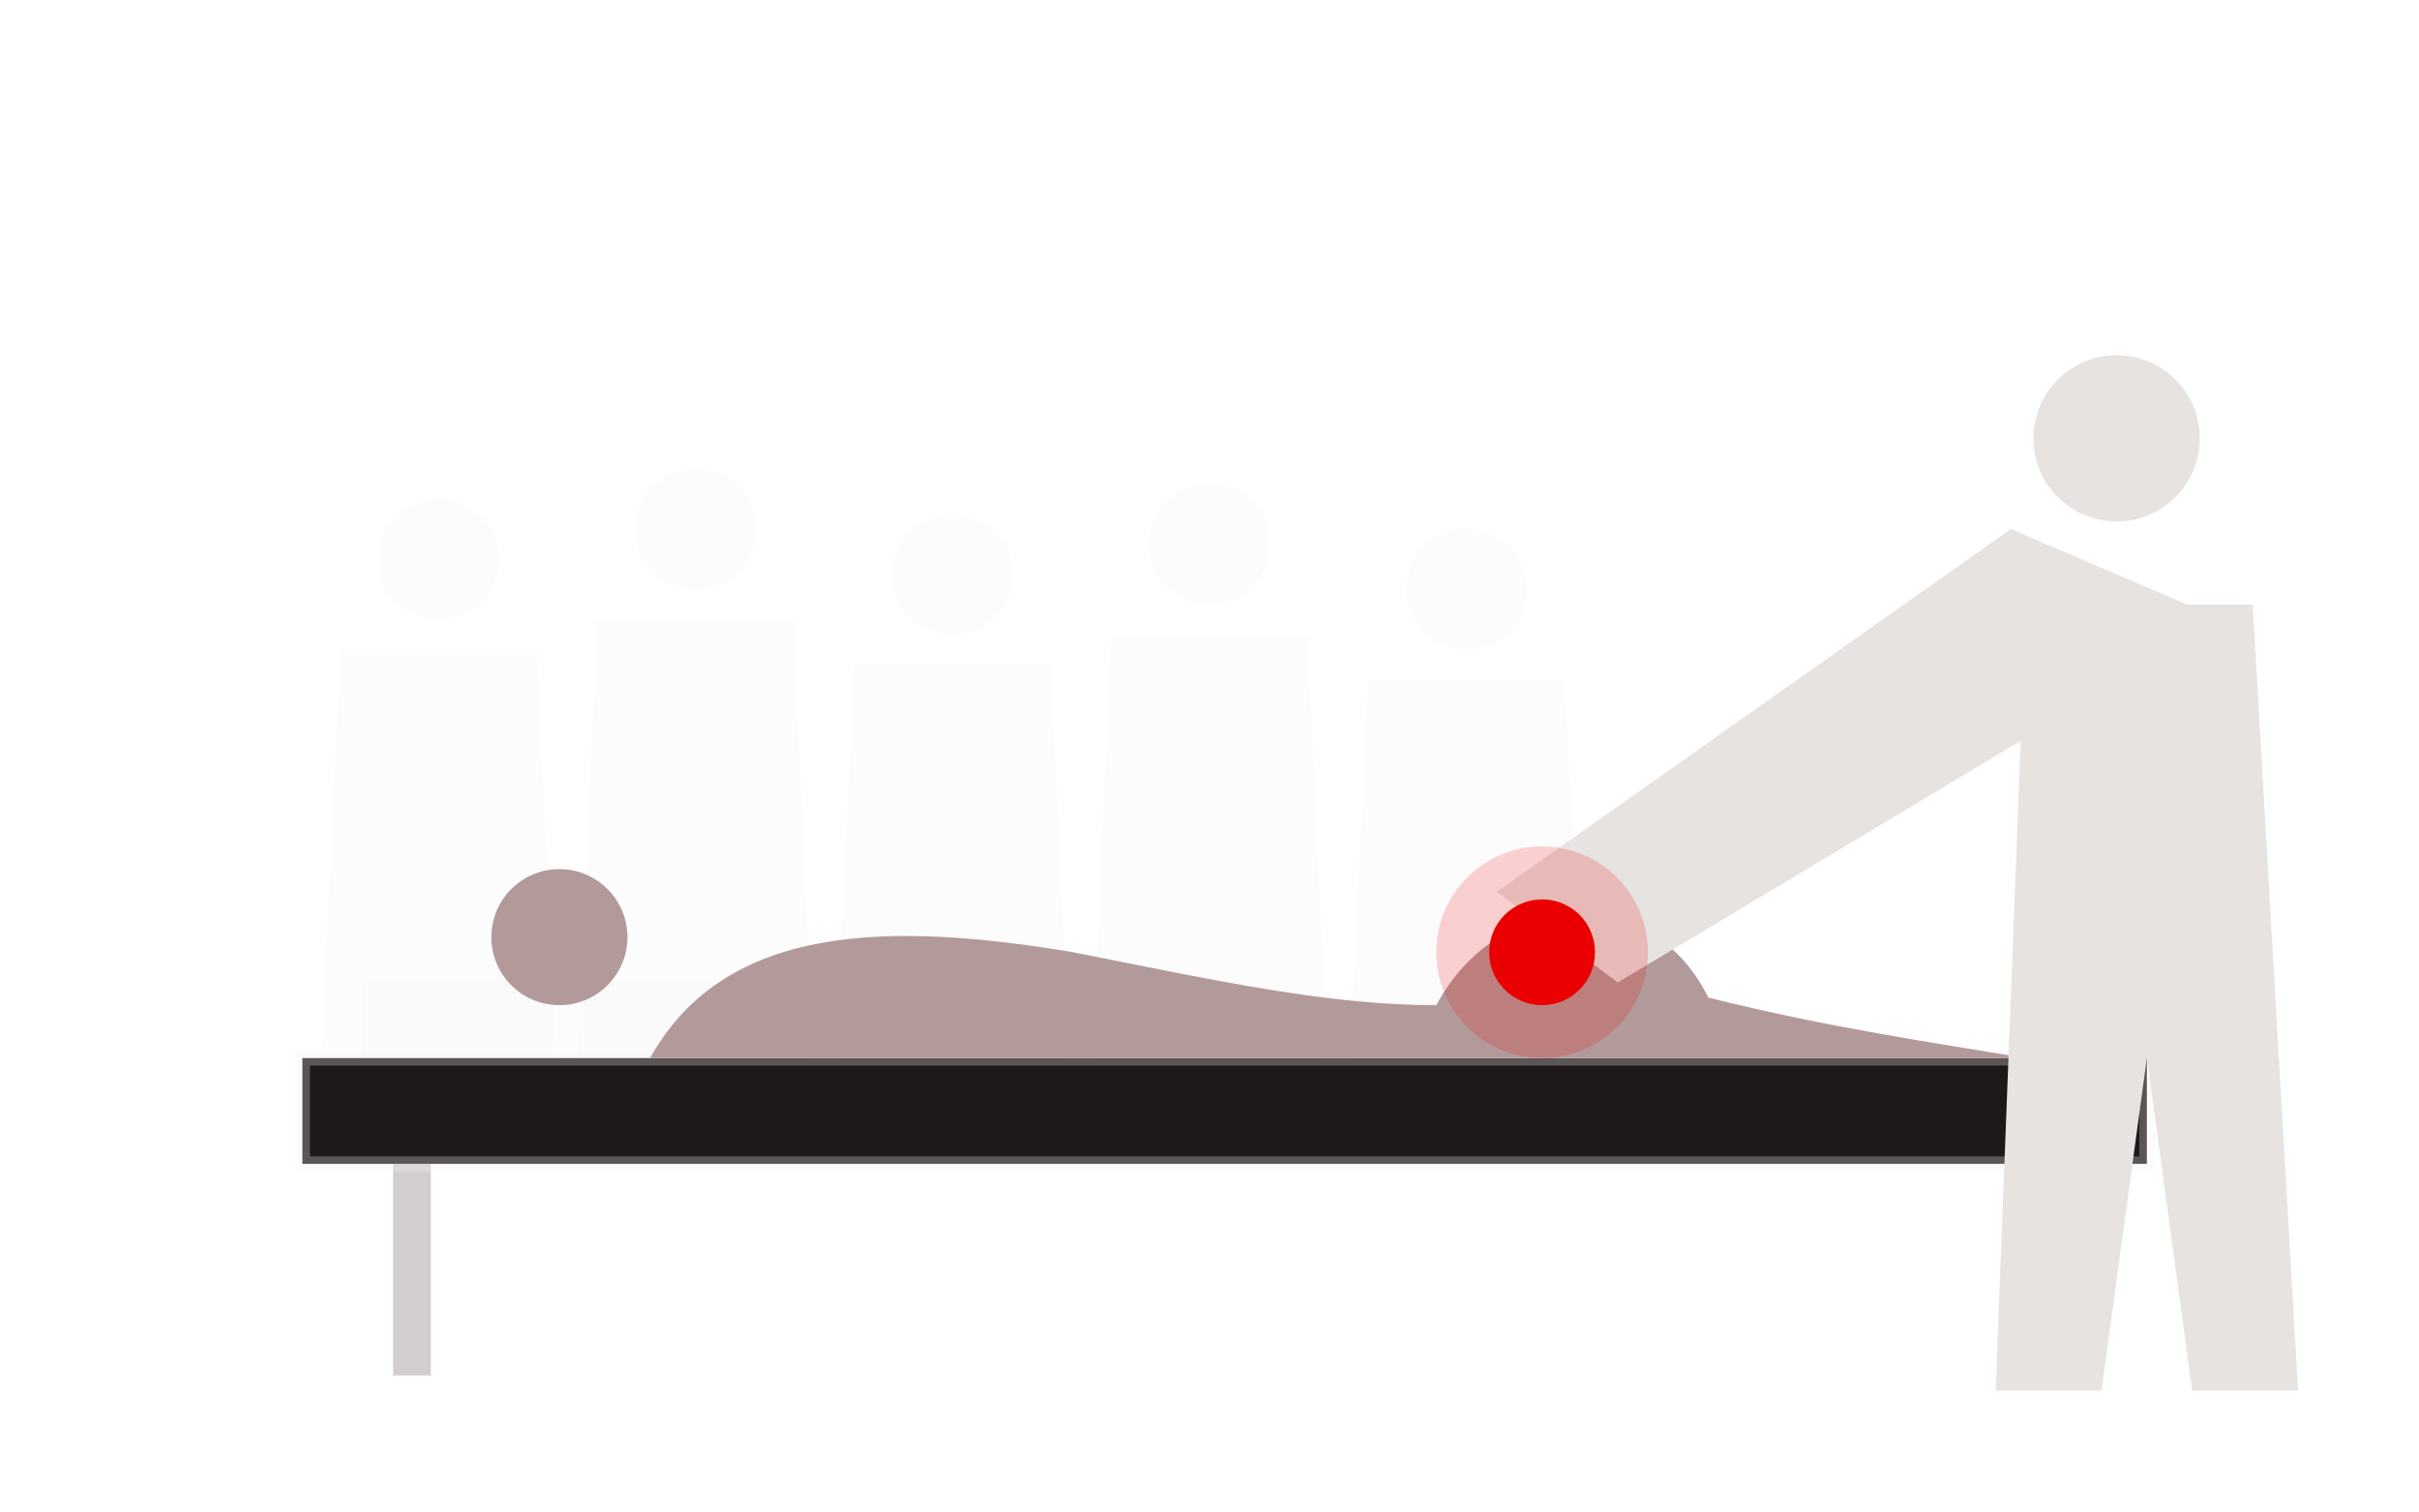
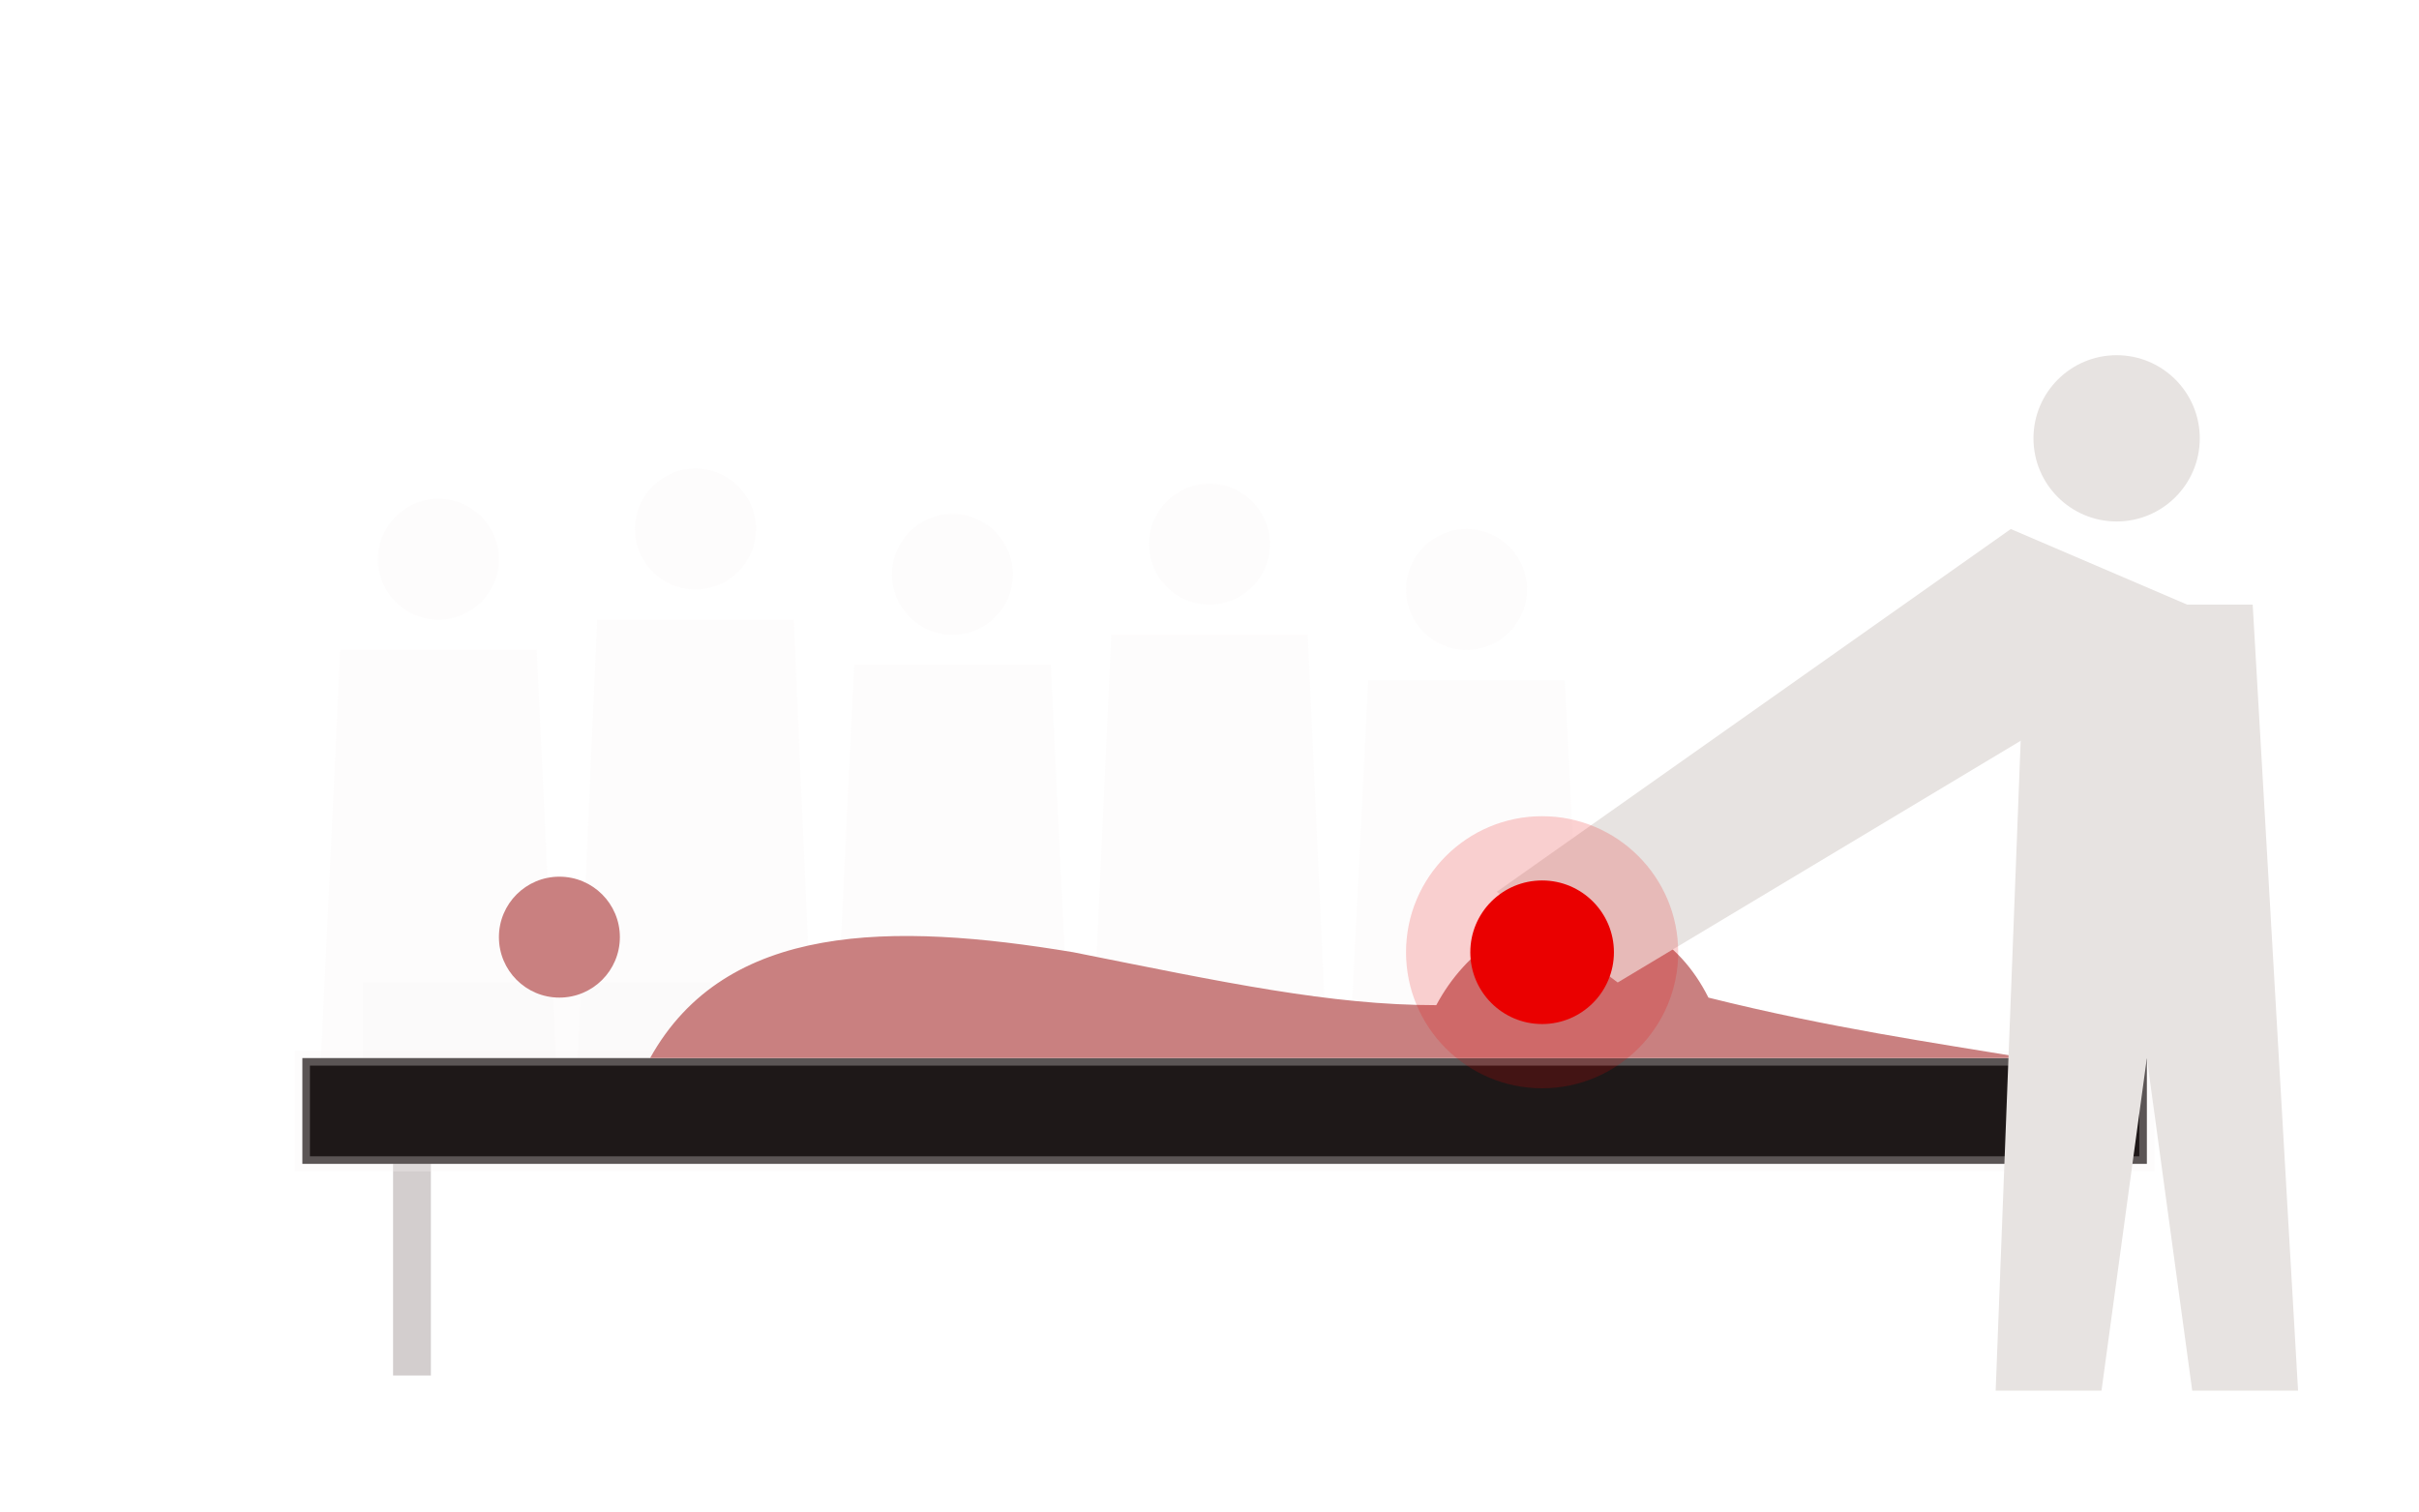
<svg xmlns="http://www.w3.org/2000/svg" viewBox="0 0 320 200" role="img" aria-label="A doctor leaning over a patient in a bed while a row of students stands behind, watching.">
  <g fill="#f8f4f2" fill-opacity=".20">
    <circle cx="58" cy="74" r="8" />
    <path d="M45 86 L71 86 L74 150 L42 150 Z" />
    <circle cx="92" cy="70" r="8" />
    <path d="M79 82 L105 82 L108 150 L76 150 Z" />
    <circle cx="126" cy="76" r="8" />
    <path d="M113 88 L139 88 L142 150 L110 150 Z" />
    <circle cx="160" cy="72" r="8" />
    <path d="M147 84 L173 84 L176 150 L144 150 Z" />
    <circle cx="194" cy="78" r="8" />
    <path d="M181 90 L207 90 L210 150 L178 150 Z" />
  </g>
  <rect x="52" y="154" width="5" height="28" fill="#9e9493" fill-opacity=".45" />
  <rect x="272" y="154" width="5" height="28" fill="#9e9493" fill-opacity=".45" />
  <rect x="48" y="130" width="46" height="11" fill="#f8f4f2" fill-opacity=".22" />
  <rect x="40" y="140" width="244" height="14" fill="#1e1818" stroke="#f8f4f2" stroke-opacity=".28" stroke-width="2" />
-   <circle cx="74" cy="124" r="9" fill="#b39a9a" />
-   <path d="M86 140 C96 122 118 122 142 126 C162 130 176 133 190 133 C198 118 218 116 226 132 C242 136 256 138 268 140 Z" fill="#b39a9a" />
+   <circle cx="74" cy="124" r="8" fill="#c98080" />
+   <path d="M86 140 C96 122 118 122 142 126 C162 130 176 133 190 133 C198 118 218 116 226 132 C242 136 256 138 268 140 Z" fill="#c98080" />
  <circle cx="280" cy="58" r="11" fill="#e7e3e1" />
  <path d="M268 80 L298 80 L304 184 L290 184 L284 140 L278 184 L264 184 Z" fill="#e7e3e1" />
  <path d="M266 70 L294 82 L214 130 L198 118 Z" fill="#e7e3e1" />
-   <circle class="cc-beat" cx="204" cy="126" r="14" fill="#ea0000" fill-opacity=".18" />
-   <circle cx="204" cy="126" r="7" fill="#ea0000" />
+   <circle class="cc-beat" cx="204" cy="126" r="18" fill="#ea0000" fill-opacity=".18" />
+   <circle cx="204" cy="126" r="9.5" fill="#ea0000" />
</svg>
